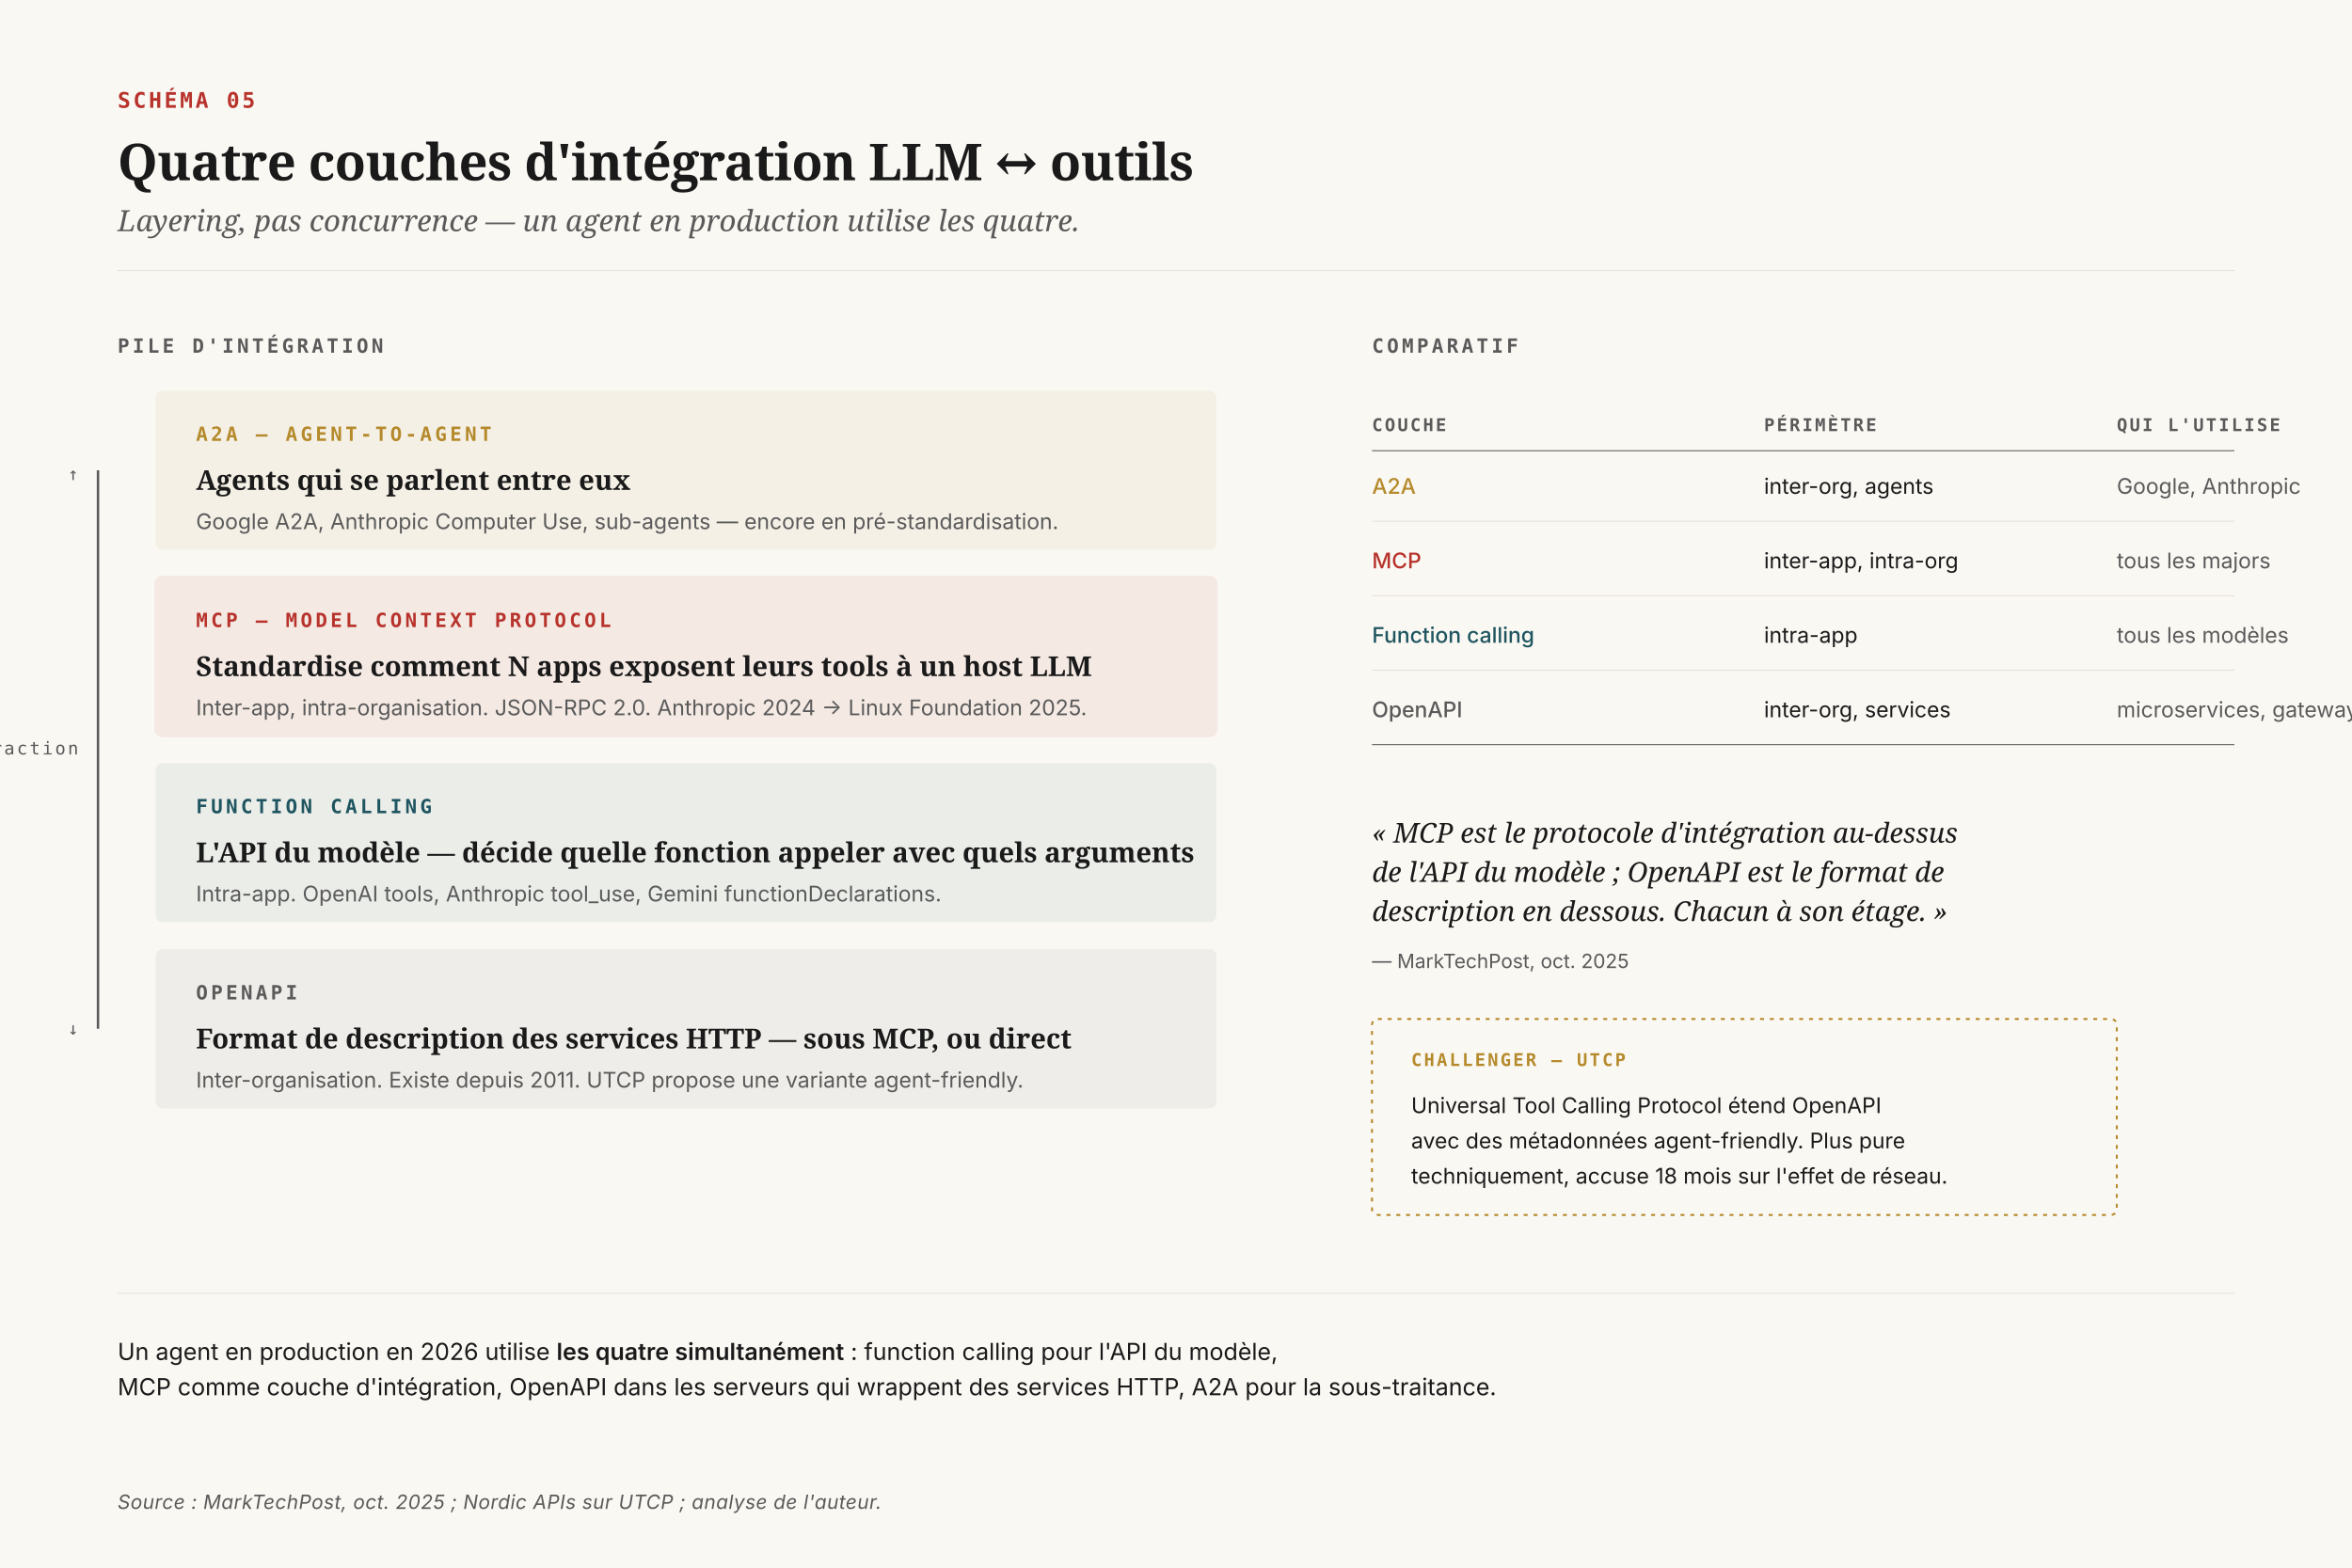
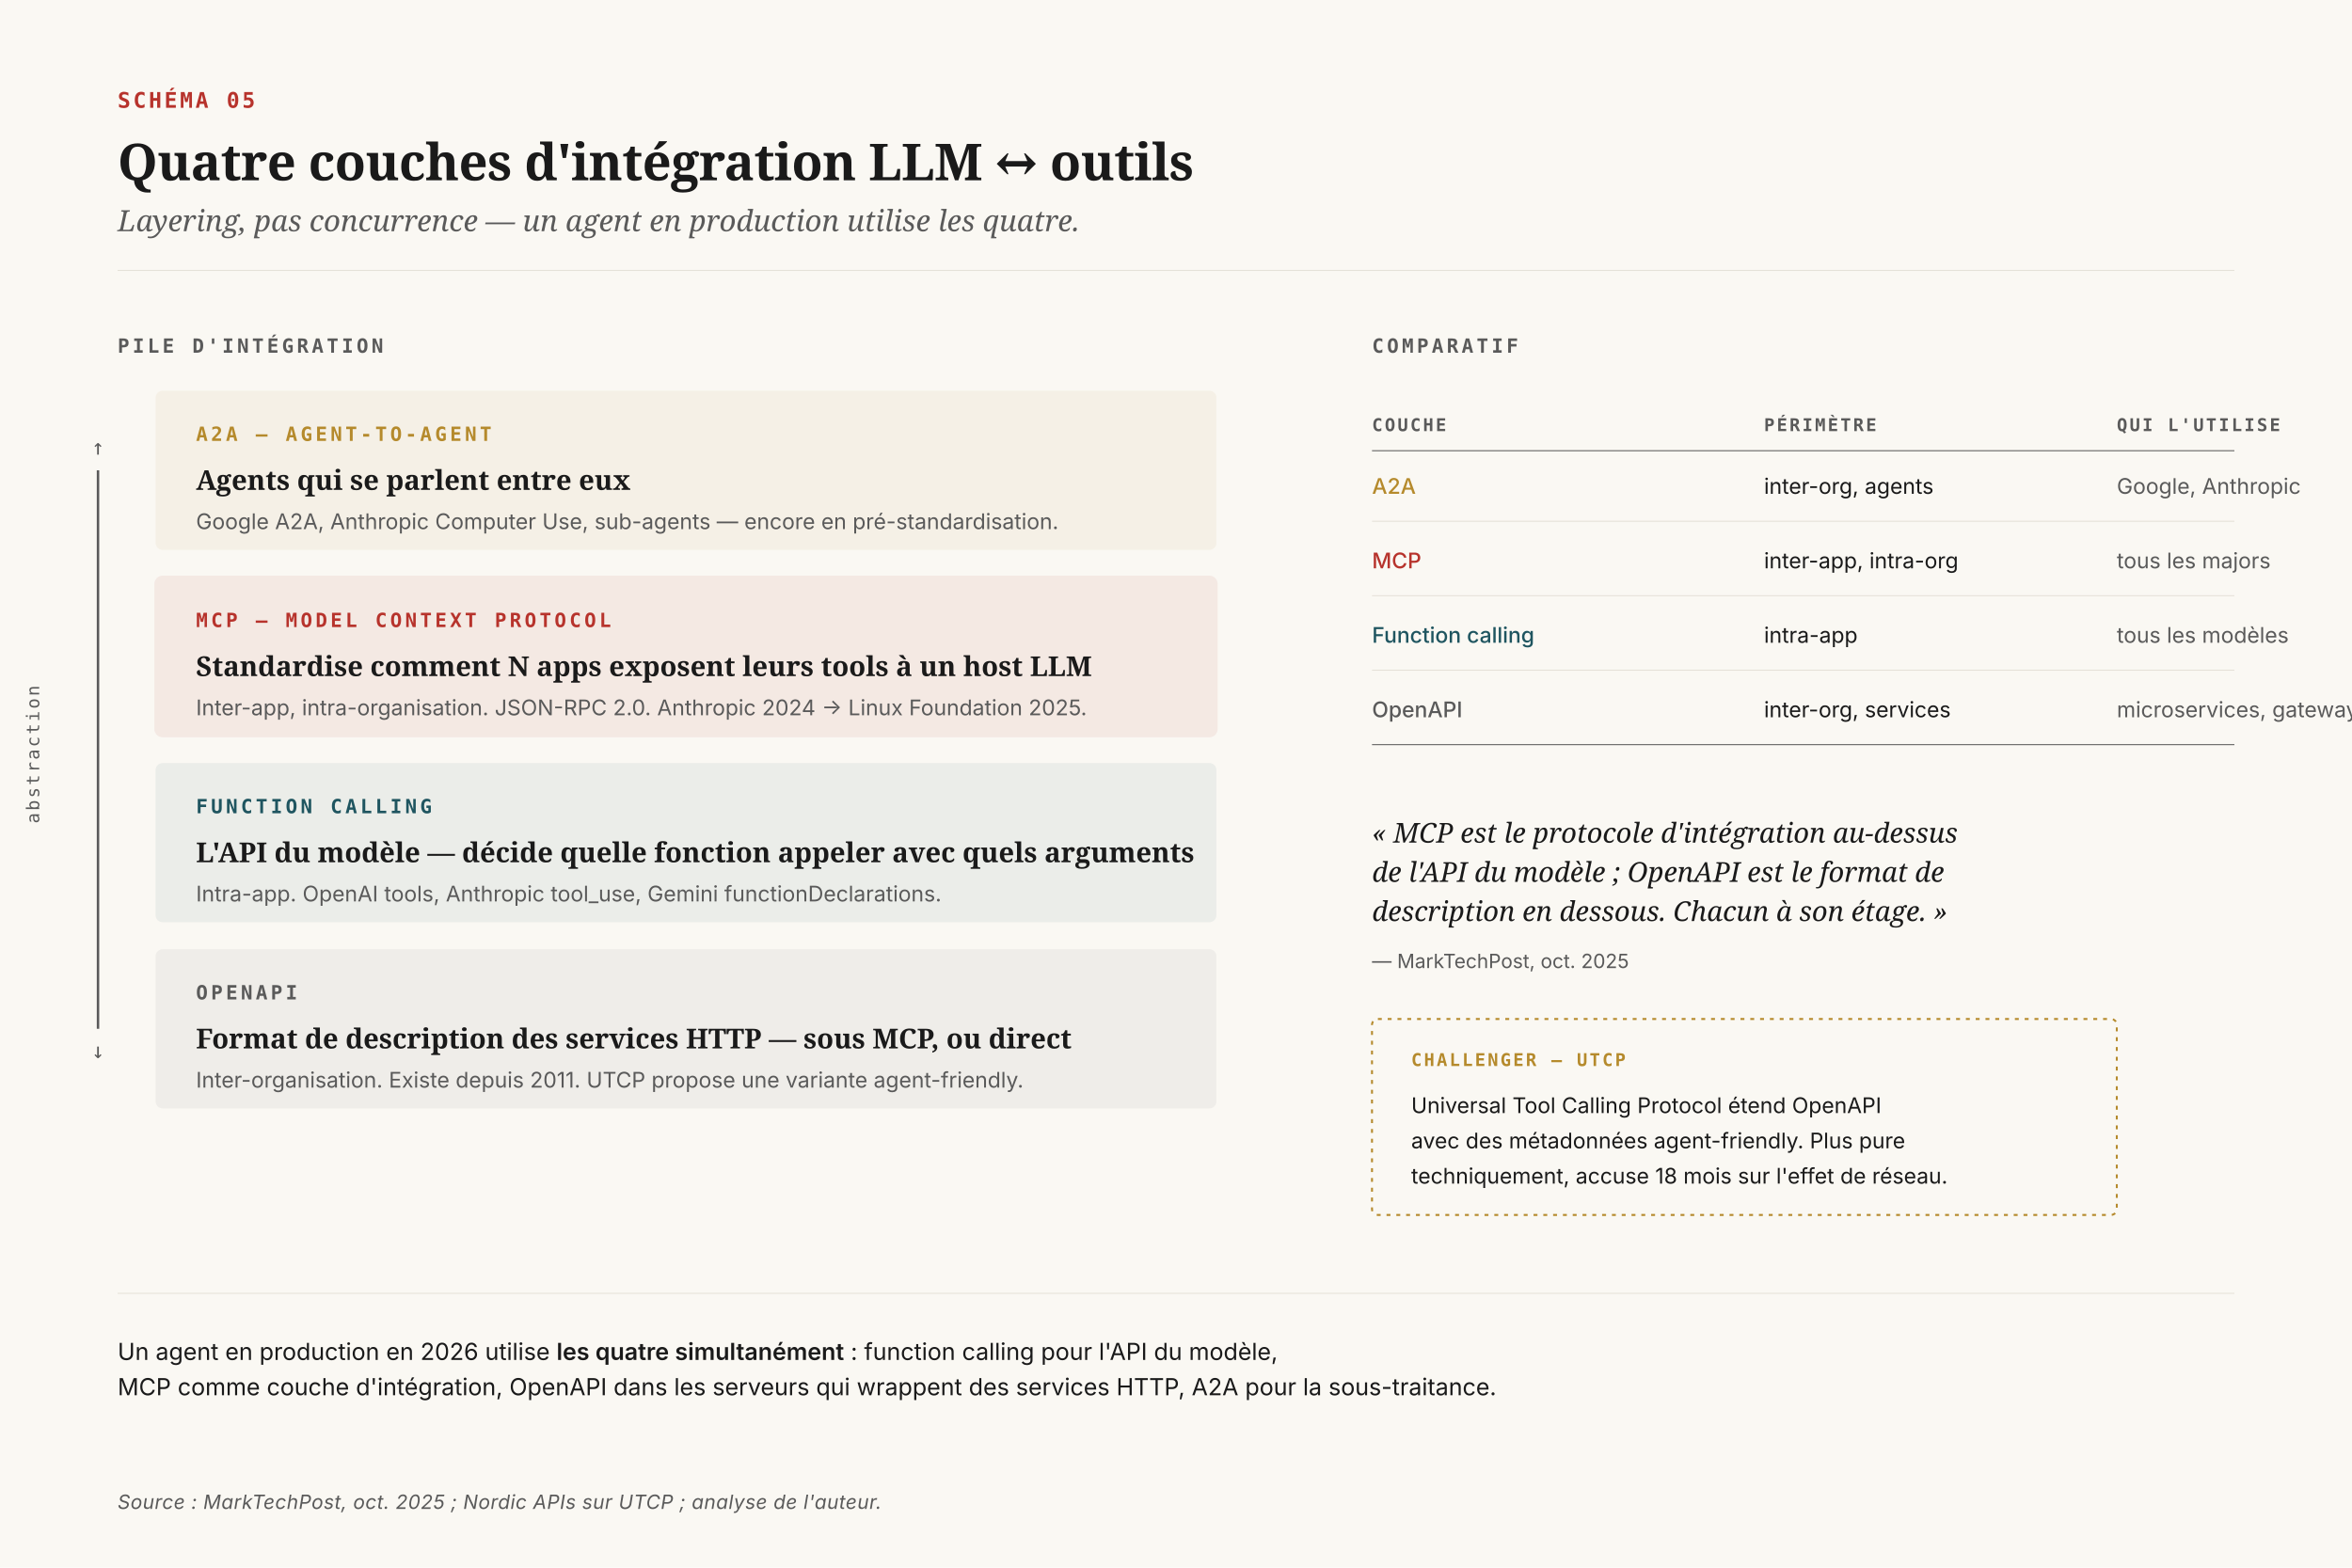
<svg xmlns="http://www.w3.org/2000/svg" viewBox="0 0 1200 800" data-schema-id="schema-05">
  <defs>
    <style>
      .display { font-family: 'Spectral', 'Playfair Display', Georgia, serif; }
      .body    { font-family: 'Inter', 'Helvetica Neue', system-ui, sans-serif; }
      .mono    { font-family: 'JetBrains Mono', 'IBM Plex Mono', monospace; }
    </style>
  </defs>
  <rect width="1200" height="800" fill="#FAF8F3" />
  <text x="60" y="55" class="mono" font-size="11" font-weight="600" letter-spacing="0.12em" fill="#B7332C">SCHÉMA 05</text>
  <text x="60" y="92" class="display" font-size="26" font-weight="600" letter-spacing="-0.01em" fill="#1A1A1A">Quatre couches d'intégration LLM ↔ outils</text>
  <text x="60" y="118" class="display" font-size="15" font-style="italic" fill="#5A5A5A">Layering, pas concurrence — un agent en production utilise les quatre.</text>
  <line x1="60" y1="138" x2="1140" y2="138" stroke="#E5E1D8" stroke-width="0.5" />
  <text x="60" y="180" class="mono" font-size="10" font-weight="600" letter-spacing="0.16em" fill="#5A5A5A">PILE D'INTÉGRATION</text>
  <g class="interactive" data-card="a2a" tabindex="0" role="button" aria-label="A2A — détails">
    <rect x="80" y="200" width="540" height="80" rx="3" fill="#B58A2C" opacity="0.07" stroke="#B58A2C" stroke-width="1.25" />
    <text x="100" y="225" class="mono" font-size="10" font-weight="600" letter-spacing="0.16em" fill="#B58A2C">A2A — AGENT-TO-AGENT</text>
    <text x="100" y="250" class="display" font-size="14" font-weight="600" fill="#1A1A1A">Agents qui se parlent entre eux</text>
    <text x="100" y="270" class="body" font-size="11" fill="#5A5A5A">Google A2A, Anthropic Computer Use, sub-agents — encore en pré-standardisation.</text>
  </g>
  <g class="interactive" data-card="mcp" tabindex="0" role="button" aria-label="MCP — détails">
    <rect x="80" y="295" width="540" height="80" rx="3" fill="#B7332C" opacity="0.08" stroke="#B7332C" stroke-width="2.5" />
    <text x="100" y="320" class="mono" font-size="10" font-weight="600" letter-spacing="0.16em" fill="#B7332C">MCP — MODEL CONTEXT PROTOCOL</text>
    <text x="100" y="345" class="display" font-size="14" font-weight="600" fill="#1A1A1A">Standardise comment N apps exposent leurs tools à un host LLM</text>
    <text x="100" y="365" class="body" font-size="11" fill="#5A5A5A">Inter-app, intra-organisation. JSON-RPC 2.0. Anthropic 2024 → Linux Foundation 2025.</text>
  </g>
  <g class="interactive" data-card="function-calling" tabindex="0" role="button" aria-label="Function calling — détails">
    <rect x="80" y="390" width="540" height="80" rx="3" fill="#1F5560" opacity="0.07" stroke="#1F5560" stroke-width="1.25" />
    <text x="100" y="415" class="mono" font-size="10" font-weight="600" letter-spacing="0.16em" fill="#1F5560">FUNCTION CALLING</text>
    <text x="100" y="440" class="display" font-size="14" font-weight="600" fill="#1A1A1A">L'API du modèle — décide quelle fonction appeler avec quels arguments</text>
    <text x="100" y="460" class="body" font-size="11" fill="#5A5A5A">Intra-app. OpenAI tools, Anthropic tool_use, Gemini functionDeclarations.</text>
  </g>
  <g class="interactive" data-card="openapi" tabindex="0" role="button" aria-label="OpenAPI — détails">
    <rect x="80" y="485" width="540" height="80" rx="3" fill="#5A5A5A" opacity="0.07" stroke="#5A5A5A" stroke-width="1.25" />
    <text x="100" y="510" class="mono" font-size="10" font-weight="600" letter-spacing="0.16em" fill="#5A5A5A">OPENAPI</text>
    <text x="100" y="535" class="display" font-size="14" font-weight="600" fill="#1A1A1A">Format de description des services HTTP — sous MCP, ou direct</text>
    <text x="100" y="555" class="body" font-size="11" fill="#5A5A5A">Inter-organisation. Existe depuis 2011. UTCP propose une variante agent-friendly.</text>
  </g>
  <line x1="50" y1="240" x2="50" y2="525" stroke="#5A5A5A" stroke-width="1.25" />
-   <text x="40" y="245" class="mono" font-size="9" letter-spacing="0.12em" fill="#5A5A5A" text-anchor="end">↑</text>
-   <text x="40" y="385" class="mono" font-size="9" letter-spacing="0.12em" fill="#5A5A5A" text-anchor="end">abstraction</text>
-   <text x="40" y="528" class="mono" font-size="9" letter-spacing="0.12em" fill="#5A5A5A" text-anchor="end">↓</text>
+   <text x="50" y="232" class="mono" font-size="11" fill="#5A5A5A" text-anchor="middle">↑</text>
+   <text x="20" y="385" class="mono" font-size="9" letter-spacing="0.12em" fill="#5A5A5A" text-anchor="middle" transform="rotate(-90 20 385)">abstraction</text>
+   <text x="50" y="540" class="mono" font-size="11" fill="#5A5A5A" text-anchor="middle">↓</text>
  <text x="700" y="180" class="mono" font-size="10" font-weight="600" letter-spacing="0.16em" fill="#5A5A5A">COMPARATIF</text>
  <text x="700" y="220" class="mono" font-size="9" font-weight="600" letter-spacing="0.12em" fill="#5A5A5A">COUCHE</text>
  <text x="900" y="220" class="mono" font-size="9" font-weight="600" letter-spacing="0.12em" fill="#5A5A5A">PÉRIMÈTRE</text>
  <text x="1080" y="220" class="mono" font-size="9" font-weight="600" letter-spacing="0.12em" fill="#5A5A5A">QUI L'UTILISE</text>
  <line x1="700" y1="230" x2="1140" y2="230" stroke="#5A5A5A" stroke-width="0.5" />
  <text x="700" y="252" class="body" font-size="11" font-weight="500" fill="#B58A2C">A2A</text>
  <text x="900" y="252" class="body" font-size="11" fill="#1A1A1A">inter-org, agents</text>
  <text x="1080" y="252" class="body" font-size="11" fill="#5A5A5A">Google, Anthropic</text>
  <line x1="700" y1="266" x2="1140" y2="266" stroke="#E5E1D8" stroke-width="0.5" />
  <text x="700" y="290" class="body" font-size="11" font-weight="500" fill="#B7332C">MCP</text>
  <text x="900" y="290" class="body" font-size="11" fill="#1A1A1A">inter-app, intra-org</text>
  <text x="1080" y="290" class="body" font-size="11" fill="#5A5A5A">tous les majors</text>
  <line x1="700" y1="304" x2="1140" y2="304" stroke="#E5E1D8" stroke-width="0.5" />
  <text x="700" y="328" class="body" font-size="11" font-weight="500" fill="#1F5560">Function calling</text>
  <text x="900" y="328" class="body" font-size="11" fill="#1A1A1A">intra-app</text>
  <text x="1080" y="328" class="body" font-size="11" fill="#5A5A5A">tous les modèles</text>
  <line x1="700" y1="342" x2="1140" y2="342" stroke="#E5E1D8" stroke-width="0.5" />
  <text x="700" y="366" class="body" font-size="11" font-weight="500" fill="#5A5A5A">OpenAPI</text>
  <text x="900" y="366" class="body" font-size="11" fill="#1A1A1A">inter-org, services</text>
  <text x="1080" y="366" class="body" font-size="11" fill="#5A5A5A">microservices, gateways</text>
  <line x1="700" y1="380" x2="1140" y2="380" stroke="#5A5A5A" stroke-width="0.5" />
  <text x="700" y="430" class="display" font-size="14" font-style="italic" fill="#1A1A1A">« MCP est le protocole d'intégration au-dessus</text>
  <text x="700" y="450" class="display" font-size="14" font-style="italic" fill="#1A1A1A">de l'API du modèle ; OpenAPI est le format de</text>
  <text x="700" y="470" class="display" font-size="14" font-style="italic" fill="#1A1A1A">description en dessous. Chacun à son étage. »</text>
  <text x="700" y="494" class="body" font-size="10" fill="#5A5A5A">— MarkTechPost, oct. 2025</text>
  <rect x="700" y="520" width="380" height="100" rx="3" fill="#FAF8F3" stroke="#B58A2C" stroke-width="1" stroke-dasharray="2 3" />
  <text x="720" y="544" class="mono" font-size="9" font-weight="600" letter-spacing="0.12em" fill="#B58A2C">CHALLENGER — UTCP</text>
  <text x="720" y="568" class="body" font-size="11" fill="#1A1A1A">Universal Tool Calling Protocol étend OpenAPI</text>
  <text x="720" y="586" class="body" font-size="11" fill="#1A1A1A">avec des métadonnées agent-friendly. Plus pure</text>
  <text x="720" y="604" class="body" font-size="11" fill="#1A1A1A">techniquement, accuse 18 mois sur l'effet de réseau.</text>
  <line x1="60" y1="660" x2="1140" y2="660" stroke="#E5E1D8" stroke-width="0.5" />
  <text x="60" y="694" class="body" font-size="12" fill="#1A1A1A">Un agent en production en 2026 utilise <tspan font-weight="600">les quatre simultanément</tspan> : function calling pour l'API du modèle,</text>
  <text x="60" y="712" class="body" font-size="12" fill="#1A1A1A">MCP comme couche d'intégration, OpenAPI dans les serveurs qui wrappent des services HTTP, A2A pour la sous-traitance.</text>
  <text x="60" y="770" class="body" font-size="10" font-style="italic" letter-spacing="0.02em" fill="#5A5A5A">Source : MarkTechPost, oct. 2025 ; Nordic APIs sur UTCP ; analyse de l'auteur.</text>
</svg>
